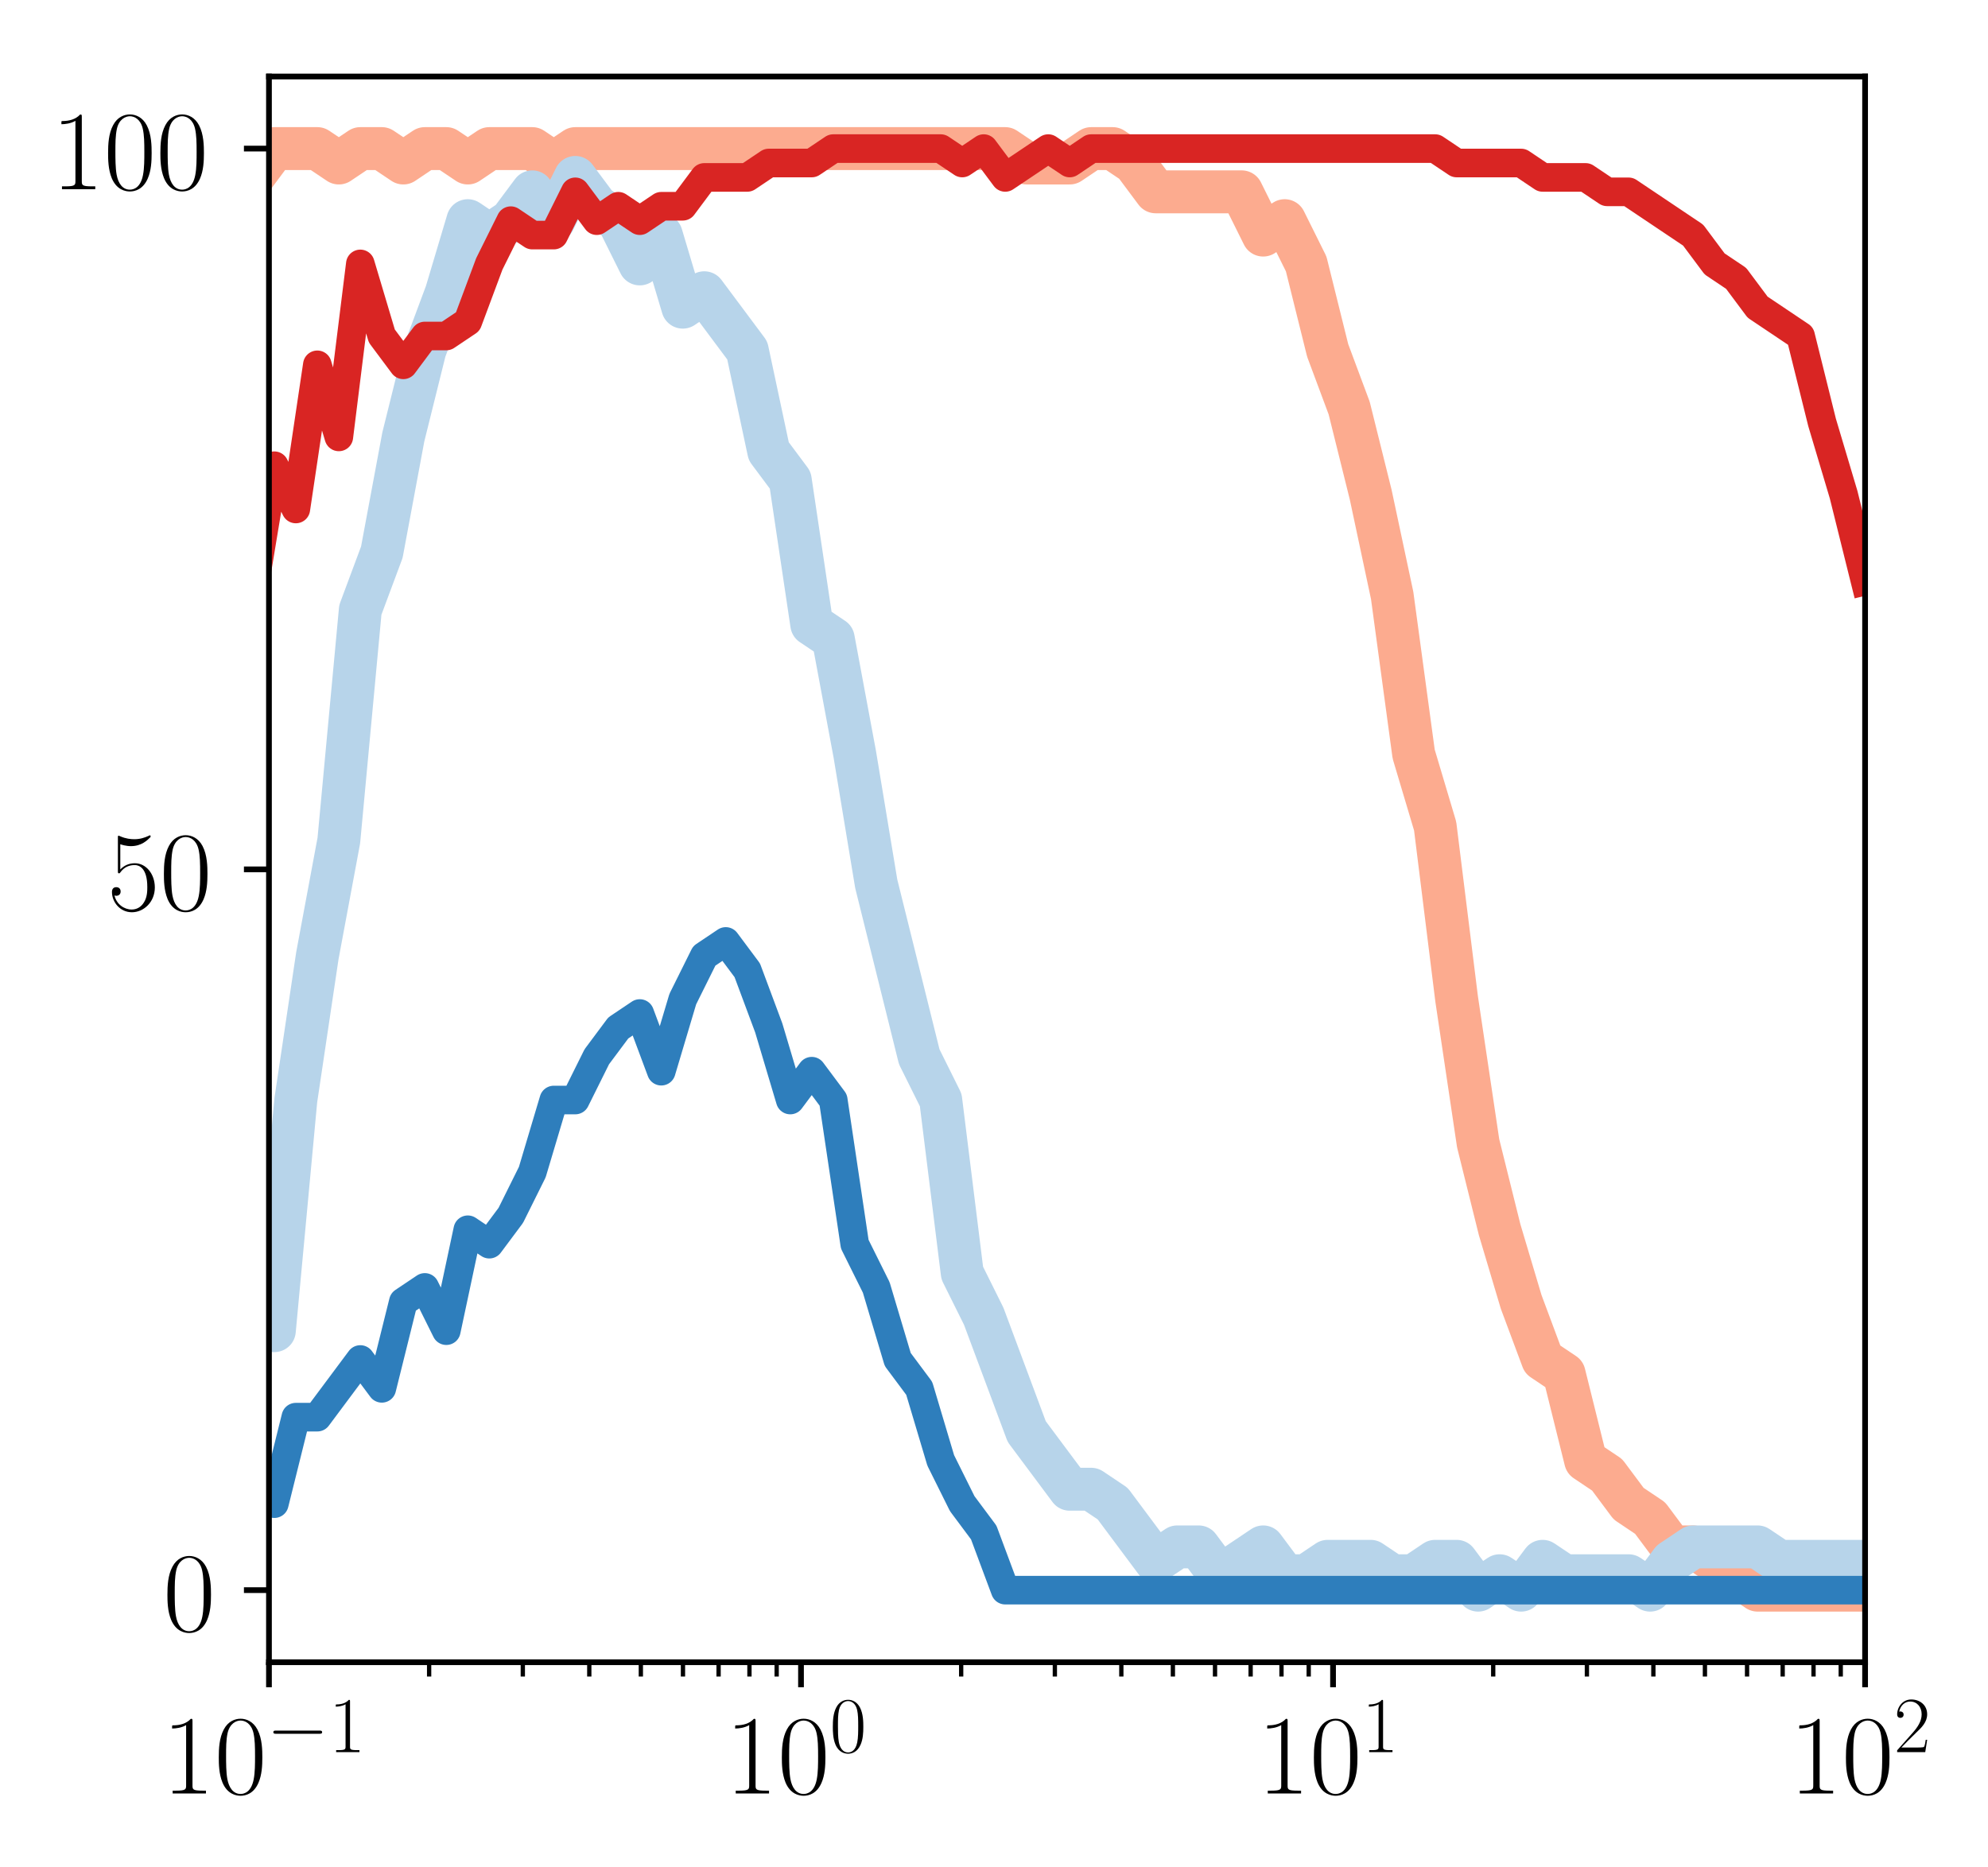
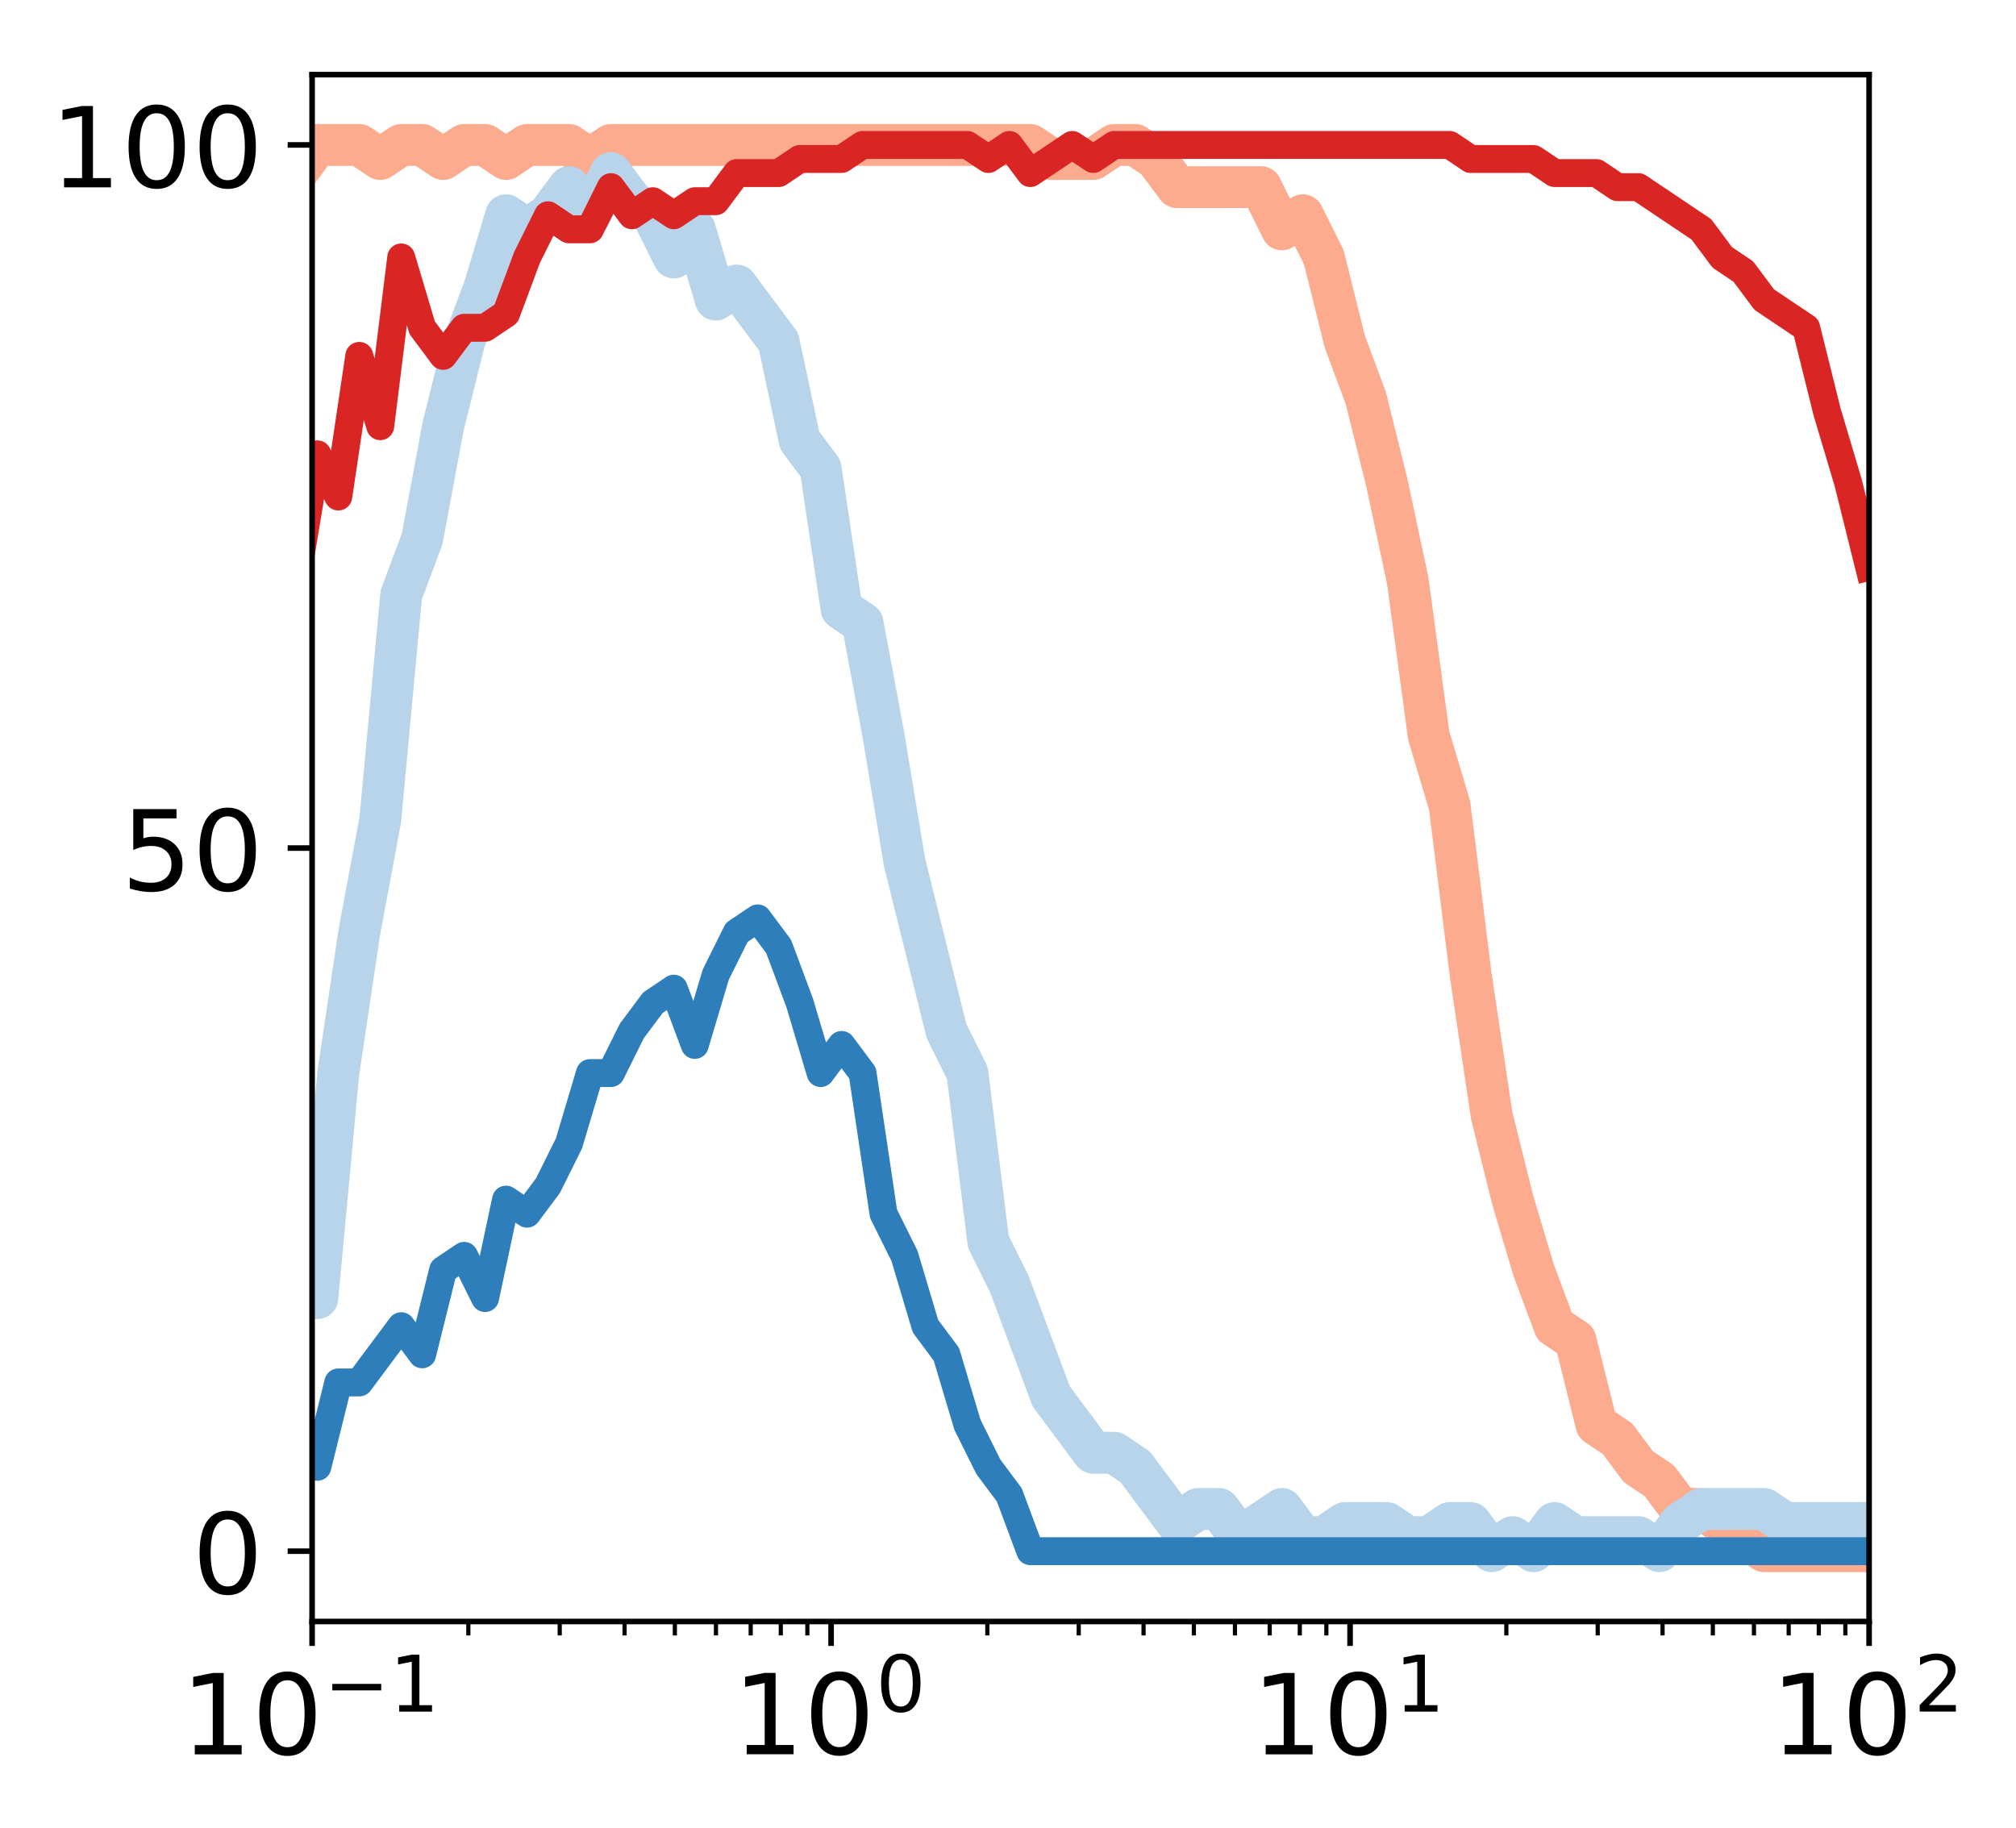
- <svg xmlns="http://www.w3.org/2000/svg" xmlns:xlink="http://www.w3.org/1999/xlink" height="261pt" version="1.1" viewBox="0 0 278 261" width="278pt">
+ <svg xmlns="http://www.w3.org/2000/svg" xmlns:xlink="http://www.w3.org/1999/xlink" height="262pt" version="1.1" viewBox="0 0 289 262" width="289pt">
  <defs>
    <style type="text/css">
*{stroke-linecap:butt;stroke-linejoin:round;}
  </style>
  </defs>
  <g id="figure_1">
    <g id="patch_1">
-       <path d="M 0 261.412  L 278.605 261.412  L 278.605 0  L 0 0  z " style="fill:#ffffff;" />
+       <path d="M 0 262.145  L 289.22 262.145  L 289.22 0  L 0 0  z " style="fill:#ffffff;" />
    </g>
    <g id="axes_1">
      <g id="patch_2">
-         <path d="M 37.612 232.46  L 260.812 232.46  L 260.812 10.7  L 37.612 10.7  z " style="fill:#ffffff;" />
+         <path d="M 44.74 232.46  L 267.94 232.46  L 267.94 10.7  L 44.74 10.7  z " style="fill:#ffffff;" />
      </g>
      <g id="line2d_1">
-         <path clip-path="url(#pb967f17c10)" d="M -1 213.064  L -0.715 212.3  L 2.291 202.22  L 5.297 186.092  L 8.303 151.82  L 11.309 133.676  L 14.315 99.404  L 17.321 81.26  L 20.327 61.1  L 23.333 42.956  L 26.339 30.86  L 29.345 26.828  L 32.351 20.78  L 35.357 24.812  L 38.363 20.78  L 41.37 20.78  L 44.376 20.78  L 47.382 22.796  L 50.388 20.78  L 53.394 20.78  L 56.4 22.796  L 59.406 20.78  L 62.412 20.78  L 65.418 22.796  L 68.424 20.78  L 71.43 20.78  L 74.436 20.78  L 77.442 22.796  L 80.448 20.78  L 83.454 20.78  L 86.46 20.78  L 89.467 20.78  L 92.473 20.78  L 95.479 20.78  L 98.485 20.78  L 101.491 20.78  L 104.497 20.78  L 107.503 20.78  L 110.509 20.78  L 113.515 20.78  L 116.521 20.78  L 119.527 20.78  L 122.533 20.78  L 125.539 20.78  L 128.545 20.78  L 131.551 20.78  L 134.557 20.78  L 137.563 20.78  L 140.57 20.78  L 143.576 22.796  L 146.582 22.796  L 149.588 22.796  L 152.594 20.78  L 155.6 20.78  L 158.606 22.796  L 161.612 26.828  L 164.618 26.828  L 167.624 26.828  L 170.63 26.828  L 173.636 26.828  L 176.642 32.876  L 179.648 30.86  L 182.654 36.908  L 185.66 49.004  L 188.667 57.068  L 191.673 69.164  L 194.679 83.276  L 197.685 105.452  L 200.691 115.532  L 203.697 139.724  L 206.703 159.884  L 209.709 171.98  L 212.715 182.06  L 215.721 190.124  L 218.727 192.14  L 221.733 204.236  L 224.739 206.252  L 227.745 210.284  L 230.751 212.3  L 233.757 216.332  L 236.763 216.332  L 239.77 218.348  L 242.776 220.364  L 245.782 222.38  L 248.788 222.38  L 251.794 222.38  L 254.8 222.38  L 257.806 222.38  L 260.812 222.38  " style="fill:none;stroke:#fcab8f;stroke-linecap:square;stroke-width:6;" />
+         <path clip-path="url(#p70dcf8ccaa)" d="M -1 221.303  L 0.401 220.364  L 3.407 220.364  L 6.413 212.3  L 9.419 202.22  L 12.425 186.092  L 15.431 151.82  L 18.437 133.676  L 21.443 99.404  L 24.449 81.26  L 27.455 61.1  L 30.461 42.956  L 33.467 30.86  L 36.473 26.828  L 39.479 20.78  L 42.485 24.812  L 45.492 20.78  L 48.498 20.78  L 51.504 20.78  L 54.51 22.796  L 57.516 20.78  L 60.522 20.78  L 63.528 22.796  L 66.534 20.78  L 69.54 20.78  L 72.546 22.796  L 75.552 20.78  L 78.558 20.78  L 81.564 20.78  L 84.57 22.796  L 87.576 20.78  L 90.582 20.78  L 93.588 20.78  L 96.595 20.78  L 99.601 20.78  L 102.607 20.78  L 105.613 20.78  L 108.619 20.78  L 111.625 20.78  L 114.631 20.78  L 117.637 20.78  L 120.643 20.78  L 123.649 20.78  L 126.655 20.78  L 129.661 20.78  L 132.667 20.78  L 135.673 20.78  L 138.679 20.78  L 141.685 20.78  L 144.692 20.78  L 147.698 20.78  L 150.704 22.796  L 153.71 22.796  L 156.716 22.796  L 159.722 20.78  L 162.728 20.78  L 165.734 22.796  L 168.74 26.828  L 171.746 26.828  L 174.752 26.828  L 177.758 26.828  L 180.764 26.828  L 183.77 32.876  L 186.776 30.86  L 189.782 36.908  L 192.788 49.004  L 195.795 57.068  L 198.801 69.164  L 201.807 83.276  L 204.813 105.452  L 207.819 115.532  L 210.825 139.724  L 213.831 159.884  L 216.837 171.98  L 219.843 182.06  L 222.849 190.124  L 225.855 192.14  L 228.861 204.236  L 231.867 206.252  L 234.873 210.284  L 237.879 212.3  L 240.885 216.332  L 243.892 216.332  L 246.898 218.348  L 249.904 220.364  L 252.91 222.38  L 255.916 222.38  L 258.922 222.38  L 261.928 222.38  L 264.934 222.38  L 267.94 222.38  " style="fill:none;stroke:#fcab8f;stroke-linecap:square;stroke-width:6;" />
      </g>
      <g id="line2d_2">
-         <path clip-path="url(#pb967f17c10)" d="M -1 222.38  L -0.715 222.38  L 2.291 222.38  L 5.297 222.38  L 8.303 222.38  L 11.309 220.364  L 14.315 222.38  L 17.321 222.38  L 20.327 218.348  L 23.333 218.348  L 26.339 210.284  L 29.345 204.236  L 32.351 192.14  L 35.357 165.932  L 38.363 186.092  L 41.37 153.836  L 44.376 133.676  L 47.382 117.548  L 50.388 85.292  L 53.394 77.228  L 56.4 61.1  L 59.406 49.004  L 62.412 40.94  L 65.418 30.86  L 68.424 32.876  L 71.43 30.86  L 74.436 26.828  L 77.442 30.86  L 80.448 24.812  L 83.454 28.844  L 86.46 30.86  L 89.467 36.908  L 92.473 32.876  L 95.479 42.956  L 98.485 40.94  L 101.491 44.972  L 104.497 49.004  L 107.503 63.116  L 110.509 67.148  L 113.515 87.308  L 116.521 89.324  L 119.527 105.452  L 122.533 123.596  L 125.539 135.692  L 128.545 147.788  L 131.551 153.836  L 134.557 178.028  L 137.563 184.076  L 140.57 192.14  L 143.576 200.204  L 146.582 204.236  L 149.588 208.268  L 152.594 208.268  L 155.6 210.284  L 158.606 214.316  L 161.612 218.348  L 164.618 216.332  L 167.624 216.332  L 170.63 220.364  L 173.636 218.348  L 176.642 216.332  L 179.648 220.364  L 182.654 220.364  L 185.66 218.348  L 188.667 218.348  L 191.673 218.348  L 194.679 220.364  L 197.685 220.364  L 200.691 218.348  L 203.697 218.348  L 206.703 222.38  L 209.709 220.364  L 212.715 222.38  L 215.721 218.348  L 218.727 220.364  L 221.733 220.364  L 224.739 220.364  L 227.745 220.364  L 230.751 222.38  L 233.757 218.348  L 236.763 216.332  L 239.77 216.332  L 242.776 216.332  L 245.782 216.332  L 248.788 218.348  L 251.794 218.348  L 254.8 218.348  L 257.806 218.348  L 260.812 218.348  " style="fill:none;stroke:#b7d4ea;stroke-linecap:square;stroke-width:6;" />
+         <path clip-path="url(#p70dcf8ccaa)" d="M -1 222.38  L 0.401 222.38  L 3.407 222.38  L 6.413 222.38  L 9.419 222.38  L 12.425 222.38  L 15.431 222.38  L 18.437 220.364  L 21.443 222.38  L 24.449 222.38  L 27.455 218.348  L 30.461 218.348  L 33.467 210.284  L 36.473 204.236  L 39.479 192.14  L 42.485 165.932  L 45.492 186.092  L 48.498 153.836  L 51.504 133.676  L 54.51 117.548  L 57.516 85.292  L 60.522 77.228  L 63.528 61.1  L 66.534 49.004  L 69.54 40.94  L 72.546 30.86  L 75.552 32.876  L 78.558 30.86  L 81.564 26.828  L 84.57 30.86  L 87.576 24.812  L 90.582 28.844  L 93.588 30.86  L 96.595 36.908  L 99.601 32.876  L 102.607 42.956  L 105.613 40.94  L 108.619 44.972  L 111.625 49.004  L 114.631 63.116  L 117.637 67.148  L 120.643 87.308  L 123.649 89.324  L 126.655 105.452  L 129.661 123.596  L 132.667 135.692  L 135.673 147.788  L 138.679 153.836  L 141.685 178.028  L 144.692 184.076  L 147.698 192.14  L 150.704 200.204  L 153.71 204.236  L 156.716 208.268  L 159.722 208.268  L 162.728 210.284  L 165.734 214.316  L 168.74 218.348  L 171.746 216.332  L 174.752 216.332  L 177.758 220.364  L 180.764 218.348  L 183.77 216.332  L 186.776 220.364  L 189.782 220.364  L 192.788 218.348  L 195.795 218.348  L 198.801 218.348  L 201.807 220.364  L 204.813 220.364  L 207.819 218.348  L 210.825 218.348  L 213.831 222.38  L 216.837 220.364  L 219.843 222.38  L 222.849 218.348  L 225.855 220.364  L 228.861 220.364  L 231.867 220.364  L 234.873 220.364  L 237.879 222.38  L 240.885 218.348  L 243.892 216.332  L 246.898 216.332  L 249.904 216.332  L 252.91 216.332  L 255.916 218.348  L 258.922 218.348  L 261.928 218.348  L 264.934 218.348  L 267.94 218.348  " style="fill:none;stroke:#b7d4ea;stroke-linecap:square;stroke-width:6;" />
      </g>
      <g id="matplotlib.axis_1">
        <g id="xtick_1">
          <g id="line2d_3">
            <defs>
-               <path d="M 0 0  L 0 3.5  " id="md1b43d2f28" style="stroke:#000000;stroke-width:0.8;" />
-             </defs>
-             <g>
-               <use style="stroke:#000000;stroke-width:0.8;" x="37.612" xlink:href="#md1b43d2f28" y="232.46" />
+               <path d="M 0 0  L 0 3.5  " id="m5f958036f7" style="stroke:#000000;stroke-width:0.8;" />
+             </defs>
+             <g>
+               <use style="stroke:#000000;stroke-width:0.8;" x="44.74" xlink:href="#m5f958036f7" y="232.46" />
            </g>
          </g>
          <g id="text_1">
            <defs>
-               <path d="M 26.594 63.406  C 26.594 65.5 26.5 65.5 25.094 65.5  C 21.203 61.188 15.297 59.797 9.703 59.797  C 9.406 59.797 8.906 59.797 8.797 59.5  C 8.703 59.297 8.703 59.094 8.703 57  C 11.797 57 17 57.594 21 59.984  L 21 7.203  C 21 3.688 20.797 2.5 12.203 2.5  L 9.203 2.5  L 9.203 0  C 14 0 19 0 23.797 0  C 28.594 0 33.594 0 38.406 0  L 38.406 2.5  L 35.406 2.5  C 26.797 2.5 26.594 3.594 26.594 7.156  z " id="CMR17-49" />
-               <path d="M 42 31.641  C 42 37.75 41.906 48.125 37.703 56.109  C 34 63.109 28.094 65.594 22.906 65.594  C 18.094 65.594 12 63.406 8.203 56.203  C 4.203 48.719 3.797 39.438 3.797 31.641  C 3.797 25.953 3.906 17.281 7 9.672  C 11.297 -0.609 19 -2 22.906 -2  C 27.5 -2 34.5 -0.109 38.594 9.375  C 41.594 16.281 42 24.359 42 31.641  z M 22.906 -0.406  C 16.5 -0.406 12.703 5.078 11.297 12.688  C 10.203 18.562 10.203 27.156 10.203 32.75  C 10.203 40.438 10.203 46.828 11.5 52.922  C 13.406 61.391 19 64 22.906 64  C 27 64 32.297 61.297 34.203 53.125  C 35.5 47.438 35.594 40.734 35.594 32.75  C 35.594 26.25 35.594 18.266 34.406 12.375  C 32.297 1.484 26.406 -0.406 22.906 -0.406  z " id="CMR17-48" />
-               <path d="M 65.906 23  C 67.594 23 69.406 23 69.406 25  C 69.406 27 67.594 27 65.906 27  L 11.797 27  C 10.094 27 8.297 27 8.297 25  C 8.297 23 10.094 23 11.797 23  z " id="CMSY10-0" />
-             </defs>
-             <g transform="translate(22.67917 250.8173)scale(0.16 -0.16)">
-               <use transform="scale(0.996264)" xlink:href="#CMR17-49" />
-               <use transform="translate(45.69048 0)scale(0.996264)" xlink:href="#CMR17-48" />
-               <use transform="translate(91.38095 36.15364)scale(0.697382)" xlink:href="#CMSY10-0" />
-               <use transform="translate(145.6219 36.15364)scale(0.697382)" xlink:href="#CMR17-49" />
+               <path d="M 12.406 8.297  L 28.516 8.297  L 28.516 63.922  L 10.984 60.406  L 10.984 69.391  L 28.422 72.906  L 38.281 72.906  L 38.281 8.297  L 54.391 8.297  L 54.391 0  L 12.406 0  z " id="DejaVuSans-31" />
+               <path d="M 31.781 66.406  Q 24.172 66.406 20.328 58.906  Q 16.5 51.422 16.5 36.375  Q 16.5 21.391 20.328 13.891  Q 24.172 6.391 31.781 6.391  Q 39.453 6.391 43.281 13.891  Q 47.125 21.391 47.125 36.375  Q 47.125 51.422 43.281 58.906  Q 39.453 66.406 31.781 66.406  z M 31.781 74.219  Q 44.047 74.219 50.516 64.516  Q 56.984 54.828 56.984 36.375  Q 56.984 17.969 50.516 8.266  Q 44.047 -1.422 31.781 -1.422  Q 19.531 -1.422 13.062 8.266  Q 6.594 17.969 6.594 36.375  Q 6.594 54.828 13.062 64.516  Q 19.531 74.219 31.781 74.219  z " id="DejaVuSans-30" />
+               <path d="M 10.594 35.5  L 73.188 35.5  L 73.188 27.203  L 10.594 27.203  z " id="DejaVuSans-2212" />
+             </defs>
+             <g transform="translate(25.94 251.6175)scale(0.16 -0.16)">
+               <use transform="translate(0 0.684375)" xlink:href="#DejaVuSans-31" />
+               <use transform="translate(63.62305 0.684375)" xlink:href="#DejaVuSans-30" />
+               <use transform="translate(128.2031 38.96563)scale(0.7)" xlink:href="#DejaVuSans-2212" />
+               <use transform="translate(186.8555 38.96563)scale(0.7)" xlink:href="#DejaVuSans-31" />
            </g>
          </g>
        </g>
        <g id="xtick_2">
          <g id="line2d_4">
            <g>
-               <use style="stroke:#000000;stroke-width:0.8;" x="112.012" xlink:href="#md1b43d2f28" y="232.46" />
+               <use style="stroke:#000000;stroke-width:0.8;" x="119.14" xlink:href="#m5f958036f7" y="232.46" />
            </g>
          </g>
          <g id="text_2">
-             <g transform="translate(101.4184 250.8173)scale(0.16 -0.16)">
-               <use transform="scale(0.996264)" xlink:href="#CMR17-49" />
-               <use transform="translate(45.69048 0)scale(0.996264)" xlink:href="#CMR17-48" />
-               <use transform="translate(91.38095 36.15364)scale(0.697382)" xlink:href="#CMR17-48" />
+             <g transform="translate(105.06 251.6175)scale(0.16 -0.16)">
+               <use transform="translate(0 0.765625)" xlink:href="#DejaVuSans-31" />
+               <use transform="translate(63.62305 0.765625)" xlink:href="#DejaVuSans-30" />
+               <use transform="translate(128.2031 39.04688)scale(0.7)" xlink:href="#DejaVuSans-30" />
            </g>
          </g>
        </g>
        <g id="xtick_3">
          <g id="line2d_5">
            <g>
-               <use style="stroke:#000000;stroke-width:0.8;" x="186.412" xlink:href="#md1b43d2f28" y="232.46" />
+               <use style="stroke:#000000;stroke-width:0.8;" x="193.54" xlink:href="#m5f958036f7" y="232.46" />
            </g>
          </g>
          <g id="text_3">
-             <g transform="translate(175.8184 250.8173)scale(0.16 -0.16)">
-               <use transform="scale(0.996264)" xlink:href="#CMR17-49" />
-               <use transform="translate(45.69048 0)scale(0.996264)" xlink:href="#CMR17-48" />
-               <use transform="translate(91.38095 36.15364)scale(0.697382)" xlink:href="#CMR17-49" />
+             <g transform="translate(179.46 251.6175)scale(0.16 -0.16)">
+               <use transform="translate(0 0.684375)" xlink:href="#DejaVuSans-31" />
+               <use transform="translate(63.62305 0.684375)" xlink:href="#DejaVuSans-30" />
+               <use transform="translate(128.2031 38.96563)scale(0.7)" xlink:href="#DejaVuSans-31" />
            </g>
          </g>
        </g>
        <g id="xtick_4">
          <g id="line2d_6">
            <g>
-               <use style="stroke:#000000;stroke-width:0.8;" x="260.812" xlink:href="#md1b43d2f28" y="232.46" />
+               <use style="stroke:#000000;stroke-width:0.8;" x="267.94" xlink:href="#m5f958036f7" y="232.46" />
            </g>
          </g>
          <g id="text_4">
            <defs>
-               <path d="M 41.703 15.453  L 39.906 15.453  C 38.906 8.375 38.094 7.172 37.703 6.562  C 37.203 5.766 30 5.766 28.594 5.766  L 9.406 5.766  C 13 9.672 20 16.75 28.5 24.953  C 34.594 30.734 41.703 37.531 41.703 47.422  C 41.703 59.219 32.297 66 21.797 66  C 10.797 66 4.094 56.312 4.094 47.344  C 4.094 43.438 7 42.938 8.203 42.938  C 9.203 42.938 12.203 43.547 12.203 47.031  C 12.203 50.109 9.594 51 8.203 51  C 7.594 51 7 50.906 6.594 50.703  C 8.5 59.219 14.297 63.406 20.406 63.406  C 29.094 63.406 34.797 56.516 34.797 47.422  C 34.797 38.734 29.703 31.25 24 24.75  L 4.094 2.281  L 4.094 0  L 39.297 0  z " id="CMR17-50" />
-             </defs>
-             <g transform="translate(250.2184 250.8173)scale(0.16 -0.16)">
-               <use transform="scale(0.996264)" xlink:href="#CMR17-49" />
-               <use transform="translate(45.69048 0)scale(0.996264)" xlink:href="#CMR17-48" />
-               <use transform="translate(91.38095 36.15364)scale(0.697382)" xlink:href="#CMR17-50" />
+               <path d="M 19.188 8.297  L 53.609 8.297  L 53.609 0  L 7.328 0  L 7.328 8.297  Q 12.938 14.109 22.625 23.891  Q 32.328 33.688 34.812 36.531  Q 39.547 41.844 41.422 45.531  Q 43.312 49.219 43.312 52.781  Q 43.312 58.594 39.234 62.25  Q 35.156 65.922 28.609 65.922  Q 23.969 65.922 18.812 64.312  Q 13.672 62.703 7.812 59.422  L 7.812 69.391  Q 13.766 71.781 18.938 73  Q 24.125 74.219 28.422 74.219  Q 39.75 74.219 46.484 68.547  Q 53.219 62.891 53.219 53.422  Q 53.219 48.922 51.531 44.891  Q 49.859 40.875 45.406 35.406  Q 44.188 33.984 37.641 27.219  Q 31.109 20.453 19.188 8.297  z " id="DejaVuSans-32" />
+             </defs>
+             <g transform="translate(253.86 251.6175)scale(0.16 -0.16)">
+               <use transform="translate(0 0.765625)" xlink:href="#DejaVuSans-31" />
+               <use transform="translate(63.62305 0.765625)" xlink:href="#DejaVuSans-30" />
+               <use transform="translate(128.2031 39.04688)scale(0.7)" xlink:href="#DejaVuSans-32" />
            </g>
          </g>
        </g>
        <g id="xtick_5">
          <g id="line2d_7">
            <defs>
-               <path d="M 0 0  L 0 2  " id="md3e633bae1" style="stroke:#000000;stroke-width:0.6;" />
-             </defs>
-             <g>
-               <use style="stroke:#000000;stroke-width:0.6;" x="60.009" xlink:href="#md3e633bae1" y="232.46" />
+               <path d="M 0 0  L 0 2  " id="m1f1a14fea4" style="stroke:#000000;stroke-width:0.6;" />
+             </defs>
+             <g>
+               <use style="stroke:#000000;stroke-width:0.6;" x="67.137" xlink:href="#m1f1a14fea4" y="232.46" />
            </g>
          </g>
        </g>
        <g id="xtick_6">
          <g id="line2d_8">
            <g>
-               <use style="stroke:#000000;stroke-width:0.6;" x="73.11" xlink:href="#md3e633bae1" y="232.46" />
+               <use style="stroke:#000000;stroke-width:0.6;" x="80.238" xlink:href="#m1f1a14fea4" y="232.46" />
            </g>
          </g>
        </g>
        <g id="xtick_7">
          <g id="line2d_9">
            <g>
-               <use style="stroke:#000000;stroke-width:0.6;" x="82.405" xlink:href="#md3e633bae1" y="232.46" />
+               <use style="stroke:#000000;stroke-width:0.6;" x="89.533" xlink:href="#m1f1a14fea4" y="232.46" />
            </g>
          </g>
        </g>
        <g id="xtick_8">
          <g id="line2d_10">
            <g>
-               <use style="stroke:#000000;stroke-width:0.6;" x="89.615" xlink:href="#md3e633bae1" y="232.46" />
+               <use style="stroke:#000000;stroke-width:0.6;" x="96.743" xlink:href="#m1f1a14fea4" y="232.46" />
            </g>
          </g>
        </g>
        <g id="xtick_9">
          <g id="line2d_11">
            <g>
-               <use style="stroke:#000000;stroke-width:0.6;" x="95.506" xlink:href="#md3e633bae1" y="232.46" />
+               <use style="stroke:#000000;stroke-width:0.6;" x="102.634" xlink:href="#m1f1a14fea4" y="232.46" />
            </g>
          </g>
        </g>
        <g id="xtick_10">
          <g id="line2d_12">
            <g>
-               <use style="stroke:#000000;stroke-width:0.6;" x="100.487" xlink:href="#md3e633bae1" y="232.46" />
+               <use style="stroke:#000000;stroke-width:0.6;" x="107.615" xlink:href="#m1f1a14fea4" y="232.46" />
            </g>
          </g>
        </g>
        <g id="xtick_11">
          <g id="line2d_13">
            <g>
-               <use style="stroke:#000000;stroke-width:0.6;" x="104.802" xlink:href="#md3e633bae1" y="232.46" />
+               <use style="stroke:#000000;stroke-width:0.6;" x="111.93" xlink:href="#m1f1a14fea4" y="232.46" />
            </g>
          </g>
        </g>
        <g id="xtick_12">
          <g id="line2d_14">
            <g>
-               <use style="stroke:#000000;stroke-width:0.6;" x="108.608" xlink:href="#md3e633bae1" y="232.46" />
+               <use style="stroke:#000000;stroke-width:0.6;" x="115.736" xlink:href="#m1f1a14fea4" y="232.46" />
            </g>
          </g>
        </g>
        <g id="xtick_13">
          <g id="line2d_15">
            <g>
-               <use style="stroke:#000000;stroke-width:0.6;" x="134.409" xlink:href="#md3e633bae1" y="232.46" />
+               <use style="stroke:#000000;stroke-width:0.6;" x="141.537" xlink:href="#m1f1a14fea4" y="232.46" />
            </g>
          </g>
        </g>
        <g id="xtick_14">
          <g id="line2d_16">
            <g>
-               <use style="stroke:#000000;stroke-width:0.6;" x="147.51" xlink:href="#md3e633bae1" y="232.46" />
+               <use style="stroke:#000000;stroke-width:0.6;" x="154.638" xlink:href="#m1f1a14fea4" y="232.46" />
            </g>
          </g>
        </g>
        <g id="xtick_15">
          <g id="line2d_17">
            <g>
-               <use style="stroke:#000000;stroke-width:0.6;" x="156.805" xlink:href="#md3e633bae1" y="232.46" />
+               <use style="stroke:#000000;stroke-width:0.6;" x="163.933" xlink:href="#m1f1a14fea4" y="232.46" />
            </g>
          </g>
        </g>
        <g id="xtick_16">
          <g id="line2d_18">
            <g>
-               <use style="stroke:#000000;stroke-width:0.6;" x="164.015" xlink:href="#md3e633bae1" y="232.46" />
+               <use style="stroke:#000000;stroke-width:0.6;" x="171.143" xlink:href="#m1f1a14fea4" y="232.46" />
            </g>
          </g>
        </g>
        <g id="xtick_17">
          <g id="line2d_19">
            <g>
-               <use style="stroke:#000000;stroke-width:0.6;" x="169.906" xlink:href="#md3e633bae1" y="232.46" />
+               <use style="stroke:#000000;stroke-width:0.6;" x="177.034" xlink:href="#m1f1a14fea4" y="232.46" />
            </g>
          </g>
        </g>
        <g id="xtick_18">
          <g id="line2d_20">
            <g>
-               <use style="stroke:#000000;stroke-width:0.6;" x="174.887" xlink:href="#md3e633bae1" y="232.46" />
+               <use style="stroke:#000000;stroke-width:0.6;" x="182.015" xlink:href="#m1f1a14fea4" y="232.46" />
            </g>
          </g>
        </g>
        <g id="xtick_19">
          <g id="line2d_21">
            <g>
-               <use style="stroke:#000000;stroke-width:0.6;" x="179.202" xlink:href="#md3e633bae1" y="232.46" />
+               <use style="stroke:#000000;stroke-width:0.6;" x="186.33" xlink:href="#m1f1a14fea4" y="232.46" />
            </g>
          </g>
        </g>
        <g id="xtick_20">
          <g id="line2d_22">
            <g>
-               <use style="stroke:#000000;stroke-width:0.6;" x="183.008" xlink:href="#md3e633bae1" y="232.46" />
+               <use style="stroke:#000000;stroke-width:0.6;" x="190.136" xlink:href="#m1f1a14fea4" y="232.46" />
            </g>
          </g>
        </g>
        <g id="xtick_21">
          <g id="line2d_23">
            <g>
-               <use style="stroke:#000000;stroke-width:0.6;" x="208.809" xlink:href="#md3e633bae1" y="232.46" />
+               <use style="stroke:#000000;stroke-width:0.6;" x="215.937" xlink:href="#m1f1a14fea4" y="232.46" />
            </g>
          </g>
        </g>
        <g id="xtick_22">
          <g id="line2d_24">
            <g>
-               <use style="stroke:#000000;stroke-width:0.6;" x="221.91" xlink:href="#md3e633bae1" y="232.46" />
+               <use style="stroke:#000000;stroke-width:0.6;" x="229.038" xlink:href="#m1f1a14fea4" y="232.46" />
            </g>
          </g>
        </g>
        <g id="xtick_23">
          <g id="line2d_25">
            <g>
-               <use style="stroke:#000000;stroke-width:0.6;" x="231.205" xlink:href="#md3e633bae1" y="232.46" />
+               <use style="stroke:#000000;stroke-width:0.6;" x="238.333" xlink:href="#m1f1a14fea4" y="232.46" />
            </g>
          </g>
        </g>
        <g id="xtick_24">
          <g id="line2d_26">
            <g>
-               <use style="stroke:#000000;stroke-width:0.6;" x="238.415" xlink:href="#md3e633bae1" y="232.46" />
+               <use style="stroke:#000000;stroke-width:0.6;" x="245.543" xlink:href="#m1f1a14fea4" y="232.46" />
            </g>
          </g>
        </g>
        <g id="xtick_25">
          <g id="line2d_27">
            <g>
-               <use style="stroke:#000000;stroke-width:0.6;" x="244.306" xlink:href="#md3e633bae1" y="232.46" />
+               <use style="stroke:#000000;stroke-width:0.6;" x="251.434" xlink:href="#m1f1a14fea4" y="232.46" />
            </g>
          </g>
        </g>
        <g id="xtick_26">
          <g id="line2d_28">
            <g>
-               <use style="stroke:#000000;stroke-width:0.6;" x="249.287" xlink:href="#md3e633bae1" y="232.46" />
+               <use style="stroke:#000000;stroke-width:0.6;" x="256.415" xlink:href="#m1f1a14fea4" y="232.46" />
            </g>
          </g>
        </g>
        <g id="xtick_27">
          <g id="line2d_29">
            <g>
-               <use style="stroke:#000000;stroke-width:0.6;" x="253.602" xlink:href="#md3e633bae1" y="232.46" />
+               <use style="stroke:#000000;stroke-width:0.6;" x="260.73" xlink:href="#m1f1a14fea4" y="232.46" />
            </g>
          </g>
        </g>
        <g id="xtick_28">
          <g id="line2d_30">
            <g>
-               <use style="stroke:#000000;stroke-width:0.6;" x="257.408" xlink:href="#md3e633bae1" y="232.46" />
+               <use style="stroke:#000000;stroke-width:0.6;" x="264.536" xlink:href="#m1f1a14fea4" y="232.46" />
            </g>
          </g>
        </g>
      </g>
      <g id="matplotlib.axis_2">
        <g id="ytick_1">
          <g id="line2d_31">
            <defs>
-               <path d="M 0 0  L -3.5 0  " id="m30cc667e77" style="stroke:#000000;stroke-width:0.8;" />
-             </defs>
-             <g>
-               <use style="stroke:#000000;stroke-width:0.8;" x="37.612" xlink:href="#m30cc667e77" y="222.38" />
+               <path d="M 0 0  L -3.5 0  " id="m4d7aaf230e" style="stroke:#000000;stroke-width:0.8;" />
+             </defs>
+             <g>
+               <use style="stroke:#000000;stroke-width:0.8;" x="44.74" xlink:href="#m4d7aaf230e" y="222.38" />
            </g>
          </g>
          <g id="text_5">
-             <g transform="translate(22.80797 228.0587)scale(0.16 -0.16)">
-               <use transform="scale(0.996264)" xlink:href="#CMR17-48" />
+             <g transform="translate(27.56 228.4588)scale(0.16 -0.16)">
+               <use xlink:href="#DejaVuSans-30" />
            </g>
          </g>
        </g>
        <g id="ytick_2">
          <g id="line2d_32">
            <g>
-               <use style="stroke:#000000;stroke-width:0.8;" x="37.612" xlink:href="#m30cc667e77" y="121.58" />
+               <use style="stroke:#000000;stroke-width:0.8;" x="44.74" xlink:href="#m4d7aaf230e" y="121.58" />
            </g>
          </g>
          <g id="text_6">
            <defs>
-               <path d="M 11.406 57.688  C 12.406 57.281 16.5 56 20.703 56  C 30 56 35.094 61.109 38 64.062  C 38 64.953 38 65.5 37.406 65.5  C 37.297 65.5 37.094 65.5 36.297 65.047  C 32.797 63.406 28.703 62.078 23.703 62.078  C 20.703 62.078 16.203 62.484 11.297 64.672  C 10.203 65.172 10 65.172 9.906 65.172  C 9.406 65.172 9.297 65.062 9.297 63.078  L 9.297 34.422  C 9.297 32.641 9.297 32.141 10.297 32.141  C 10.797 32.141 11 32.344 11.5 33.031  C 14.703 37.516 19.094 39.406 24.094 39.406  C 27.594 39.406 35.094 37.219 35.094 20.141  C 35.094 16.953 35.094 11.172 32.094 6.578  C 29.594 2.484 25.703 0.391 21.406 0.391  C 14.797 0.391 8.094 5 6.297 12.719  C 6.703 12.609 7.5 12.422 7.906 12.422  C 9.203 12.422 11.703 13.125 11.703 16.219  C 11.703 18.906 9.797 20 7.906 20  C 5.594 20 4.094 18.594 4.094 15.797  C 4.094 7.094 11 -2 21.594 -2  C 31.906 -2 41.703 6.875 41.703 19.75  C 41.703 31.719 33.906 41 24.203 41  C 19.094 41 14.797 39.109 11.406 35.531  z " id="CMR17-53" />
-             </defs>
-             <g transform="translate(15.00399 127.2587)scale(0.16 -0.16)">
-               <use transform="scale(0.996264)" xlink:href="#CMR17-53" />
-               <use transform="translate(45.69048 0)scale(0.996264)" xlink:href="#CMR17-48" />
+               <path d="M 10.797 72.906  L 49.516 72.906  L 49.516 64.594  L 19.828 64.594  L 19.828 46.734  Q 21.969 47.469 24.109 47.828  Q 26.266 48.188 28.422 48.188  Q 40.625 48.188 47.75 41.5  Q 54.891 34.812 54.891 23.391  Q 54.891 11.625 47.562 5.094  Q 40.234 -1.422 26.906 -1.422  Q 22.312 -1.422 17.547 -0.641  Q 12.797 0.141 7.719 1.703  L 7.719 11.625  Q 12.109 9.234 16.797 8.062  Q 21.484 6.891 26.703 6.891  Q 35.156 6.891 40.078 11.328  Q 45.016 15.766 45.016 23.391  Q 45.016 31 40.078 35.438  Q 35.156 39.891 26.703 39.891  Q 22.75 39.891 18.812 39.016  Q 14.891 38.141 10.797 36.281  z " id="DejaVuSans-35" />
+             </defs>
+             <g transform="translate(17.38 127.6587)scale(0.16 -0.16)">
+               <use xlink:href="#DejaVuSans-35" />
+               <use x="63.623" xlink:href="#DejaVuSans-30" />
            </g>
          </g>
        </g>
        <g id="ytick_3">
          <g id="line2d_33">
            <g>
-               <use style="stroke:#000000;stroke-width:0.8;" x="37.612" xlink:href="#m30cc667e77" y="20.78" />
+               <use style="stroke:#000000;stroke-width:0.8;" x="44.74" xlink:href="#m4d7aaf230e" y="20.78" />
            </g>
          </g>
          <g id="text_7">
-             <g transform="translate(7.2 26.45866)scale(0.16 -0.16)">
-               <use transform="scale(0.996264)" xlink:href="#CMR17-49" />
-               <use transform="translate(45.69048 0)scale(0.996264)" xlink:href="#CMR17-48" />
-               <use transform="translate(91.38095 0)scale(0.996264)" xlink:href="#CMR17-48" />
+             <g transform="translate(7.2 26.85875)scale(0.16 -0.16)">
+               <use xlink:href="#DejaVuSans-31" />
+               <use x="63.623" xlink:href="#DejaVuSans-30" />
+               <use x="127.246" xlink:href="#DejaVuSans-30" />
            </g>
          </g>
        </g>
      </g>
      <g id="line2d_34">
-         <path clip-path="url(#pb967f17c10)" d="M -1 216.714  L -0.715 216.332  L 2.291 212.3  L 5.297 204.236  L 8.303 198.188  L 11.309 180.044  L 14.315 171.98  L 17.321 151.82  L 20.327 145.772  L 23.333 127.628  L 26.339 115.532  L 29.345 93.356  L 32.351 87.308  L 35.357 83.276  L 38.363 65.132  L 41.37 71.18  L 44.376 51.02  L 47.382 61.1  L 50.388 36.908  L 53.394 46.988  L 56.4 51.02  L 59.406 46.988  L 62.412 46.988  L 65.418 44.972  L 68.424 36.908  L 71.43 30.86  L 74.436 32.876  L 77.442 32.876  L 80.448 26.828  L 83.454 30.86  L 86.46 28.844  L 89.467 30.86  L 92.473 28.844  L 95.479 28.844  L 98.485 24.812  L 101.491 24.812  L 104.497 24.812  L 107.503 22.796  L 110.509 22.796  L 113.515 22.796  L 116.521 20.78  L 119.527 20.78  L 122.533 20.78  L 125.539 20.78  L 128.545 20.78  L 131.551 20.78  L 134.557 22.796  L 137.563 20.78  L 140.57 24.812  L 143.576 22.796  L 146.582 20.78  L 149.588 22.796  L 152.594 20.78  L 155.6 20.78  L 158.606 20.78  L 161.612 20.78  L 164.618 20.78  L 167.624 20.78  L 170.63 20.78  L 173.636 20.78  L 176.642 20.78  L 179.648 20.78  L 182.654 20.78  L 185.66 20.78  L 188.667 20.78  L 191.673 20.78  L 194.679 20.78  L 197.685 20.78  L 200.691 20.78  L 203.697 22.796  L 206.703 22.796  L 209.709 22.796  L 212.715 22.796  L 215.721 24.812  L 218.727 24.812  L 221.733 24.812  L 224.739 26.828  L 227.745 26.828  L 230.751 28.844  L 233.757 30.86  L 236.763 32.876  L 239.77 36.908  L 242.776 38.924  L 245.782 42.956  L 248.788 44.972  L 251.794 46.988  L 254.8 59.084  L 257.806 69.164  L 260.812 81.26  " style="fill:none;stroke:#d92523;stroke-linecap:square;stroke-width:4;" />
+         <path clip-path="url(#p70dcf8ccaa)" d="M -1 221.303  L 0.401 220.364  L 3.407 220.364  L 6.413 216.332  L 9.419 212.3  L 12.425 204.236  L 15.431 198.188  L 18.437 180.044  L 21.443 171.98  L 24.449 151.82  L 27.455 145.772  L 30.461 127.628  L 33.467 115.532  L 36.473 93.356  L 39.479 87.308  L 42.485 83.276  L 45.492 65.132  L 48.498 71.18  L 51.504 51.02  L 54.51 61.1  L 57.516 36.908  L 60.522 46.988  L 63.528 51.02  L 66.534 46.988  L 69.54 46.988  L 72.546 44.972  L 75.552 36.908  L 78.558 30.86  L 81.564 32.876  L 84.57 32.876  L 87.576 26.828  L 90.582 30.86  L 93.588 28.844  L 96.595 30.86  L 99.601 28.844  L 102.607 28.844  L 105.613 24.812  L 108.619 24.812  L 111.625 24.812  L 114.631 22.796  L 117.637 22.796  L 120.643 22.796  L 123.649 20.78  L 126.655 20.78  L 129.661 20.78  L 132.667 20.78  L 135.673 20.78  L 138.679 20.78  L 141.685 22.796  L 144.692 20.78  L 147.698 24.812  L 150.704 22.796  L 153.71 20.78  L 156.716 22.796  L 159.722 20.78  L 162.728 20.78  L 165.734 20.78  L 168.74 20.78  L 171.746 20.78  L 174.752 20.78  L 177.758 20.78  L 180.764 20.78  L 183.77 20.78  L 186.776 20.78  L 189.782 20.78  L 192.788 20.78  L 195.795 20.78  L 198.801 20.78  L 201.807 20.78  L 204.813 20.78  L 207.819 20.78  L 210.825 22.796  L 213.831 22.796  L 216.837 22.796  L 219.843 22.796  L 222.849 24.812  L 225.855 24.812  L 228.861 24.812  L 231.867 26.828  L 234.873 26.828  L 237.879 28.844  L 240.885 30.86  L 243.892 32.876  L 246.898 36.908  L 249.904 38.924  L 252.91 42.956  L 255.916 44.972  L 258.922 46.988  L 261.928 59.084  L 264.934 69.164  L 267.94 81.26  " style="fill:none;stroke:#d92523;stroke-linecap:square;stroke-width:4;" />
      </g>
      <g id="line2d_35">
-         <path clip-path="url(#pb967f17c10)" d="M -1 222.38  L -0.715 222.38  L 2.291 222.38  L 5.297 222.38  L 8.303 222.38  L 11.309 220.364  L 14.315 222.38  L 17.321 222.38  L 20.327 220.364  L 23.333 220.364  L 26.339 220.364  L 29.345 218.348  L 32.351 214.316  L 35.357 208.268  L 38.363 210.284  L 41.37 198.188  L 44.376 198.188  L 47.382 194.156  L 50.388 190.124  L 53.394 194.156  L 56.4 182.06  L 59.406 180.044  L 62.412 186.092  L 65.418 171.98  L 68.424 173.996  L 71.43 169.964  L 74.436 163.916  L 77.442 153.836  L 80.448 153.836  L 83.454 147.788  L 86.46 143.756  L 89.467 141.74  L 92.473 149.804  L 95.479 139.724  L 98.485 133.676  L 101.491 131.66  L 104.497 135.692  L 107.503 143.756  L 110.509 153.836  L 113.515 149.804  L 116.521 153.836  L 119.527 173.996  L 122.533 180.044  L 125.539 190.124  L 128.545 194.156  L 131.551 204.236  L 134.557 210.284  L 137.563 214.316  L 140.57 222.38  L 143.576 222.38  L 146.582 222.38  L 149.588 222.38  L 152.594 222.38  L 155.6 222.38  L 158.606 222.38  L 161.612 222.38  L 164.618 222.38  L 167.624 222.38  L 170.63 222.38  L 173.636 222.38  L 176.642 222.38  L 179.648 222.38  L 182.654 222.38  L 185.66 222.38  L 188.667 222.38  L 191.673 222.38  L 194.679 222.38  L 197.685 222.38  L 200.691 222.38  L 203.697 222.38  L 206.703 222.38  L 209.709 222.38  L 212.715 222.38  L 215.721 222.38  L 218.727 222.38  L 221.733 222.38  L 224.739 222.38  L 227.745 222.38  L 230.751 222.38  L 233.757 222.38  L 236.763 222.38  L 239.77 222.38  L 242.776 222.38  L 245.782 222.38  L 248.788 222.38  L 251.794 222.38  L 254.8 222.38  L 257.806 222.38  L 260.812 222.38  " style="fill:none;stroke:#2e7ebc;stroke-linecap:square;stroke-width:4;" />
+         <path clip-path="url(#p70dcf8ccaa)" d="M -1 222.38  L 0.401 222.38  L 3.407 222.38  L 6.413 222.38  L 9.419 222.38  L 12.425 222.38  L 15.431 222.38  L 18.437 220.364  L 21.443 222.38  L 24.449 222.38  L 27.455 220.364  L 30.461 220.364  L 33.467 220.364  L 36.473 218.348  L 39.479 214.316  L 42.485 208.268  L 45.492 210.284  L 48.498 198.188  L 51.504 198.188  L 54.51 194.156  L 57.516 190.124  L 60.522 194.156  L 63.528 182.06  L 66.534 180.044  L 69.54 186.092  L 72.546 171.98  L 75.552 173.996  L 78.558 169.964  L 81.564 163.916  L 84.57 153.836  L 87.576 153.836  L 90.582 147.788  L 93.588 143.756  L 96.595 141.74  L 99.601 149.804  L 102.607 139.724  L 105.613 133.676  L 108.619 131.66  L 111.625 135.692  L 114.631 143.756  L 117.637 153.836  L 120.643 149.804  L 123.649 153.836  L 126.655 173.996  L 129.661 180.044  L 132.667 190.124  L 135.673 194.156  L 138.679 204.236  L 141.685 210.284  L 144.692 214.316  L 147.698 222.38  L 150.704 222.38  L 153.71 222.38  L 156.716 222.38  L 159.722 222.38  L 162.728 222.38  L 165.734 222.38  L 168.74 222.38  L 171.746 222.38  L 174.752 222.38  L 177.758 222.38  L 180.764 222.38  L 183.77 222.38  L 186.776 222.38  L 189.782 222.38  L 192.788 222.38  L 195.795 222.38  L 198.801 222.38  L 201.807 222.38  L 204.813 222.38  L 207.819 222.38  L 210.825 222.38  L 213.831 222.38  L 216.837 222.38  L 219.843 222.38  L 222.849 222.38  L 225.855 222.38  L 228.861 222.38  L 231.867 222.38  L 234.873 222.38  L 237.879 222.38  L 240.885 222.38  L 243.892 222.38  L 246.898 222.38  L 249.904 222.38  L 252.91 222.38  L 255.916 222.38  L 258.922 222.38  L 261.928 222.38  L 264.934 222.38  L 267.94 222.38  " style="fill:none;stroke:#2e7ebc;stroke-linecap:square;stroke-width:4;" />
      </g>
      <g id="patch_3">
-         <path d="M 37.612 232.46  L 37.612 10.7  " style="fill:none;stroke:#000000;stroke-linecap:square;stroke-linejoin:miter;stroke-width:0.8;" />
+         <path d="M 44.74 232.46  L 44.74 10.7  " style="fill:none;stroke:#000000;stroke-linecap:square;stroke-linejoin:miter;stroke-width:0.8;" />
      </g>
      <g id="patch_4">
-         <path d="M 260.812 232.46  L 260.812 10.7  " style="fill:none;stroke:#000000;stroke-linecap:square;stroke-linejoin:miter;stroke-width:0.8;" />
+         <path d="M 267.94 232.46  L 267.94 10.7  " style="fill:none;stroke:#000000;stroke-linecap:square;stroke-linejoin:miter;stroke-width:0.8;" />
      </g>
      <g id="patch_5">
-         <path d="M 37.612 232.46  L 260.812 232.46  " style="fill:none;stroke:#000000;stroke-linecap:square;stroke-linejoin:miter;stroke-width:0.8;" />
+         <path d="M 44.74 232.46  L 267.94 232.46  " style="fill:none;stroke:#000000;stroke-linecap:square;stroke-linejoin:miter;stroke-width:0.8;" />
      </g>
      <g id="patch_6">
-         <path d="M 37.612 10.7  L 260.812 10.7  " style="fill:none;stroke:#000000;stroke-linecap:square;stroke-linejoin:miter;stroke-width:0.8;" />
+         <path d="M 44.74 10.7  L 267.94 10.7  " style="fill:none;stroke:#000000;stroke-linecap:square;stroke-linejoin:miter;stroke-width:0.8;" />
      </g>
    </g>
  </g>
  <defs>
-     <clipPath id="pb967f17c10">
-       <rect height="221.76" width="223.2" x="37.612" y="10.7" />
+     <clipPath id="p70dcf8ccaa">
+       <rect height="221.76" width="223.2" x="44.74" y="10.7" />
    </clipPath>
  </defs>
</svg>
